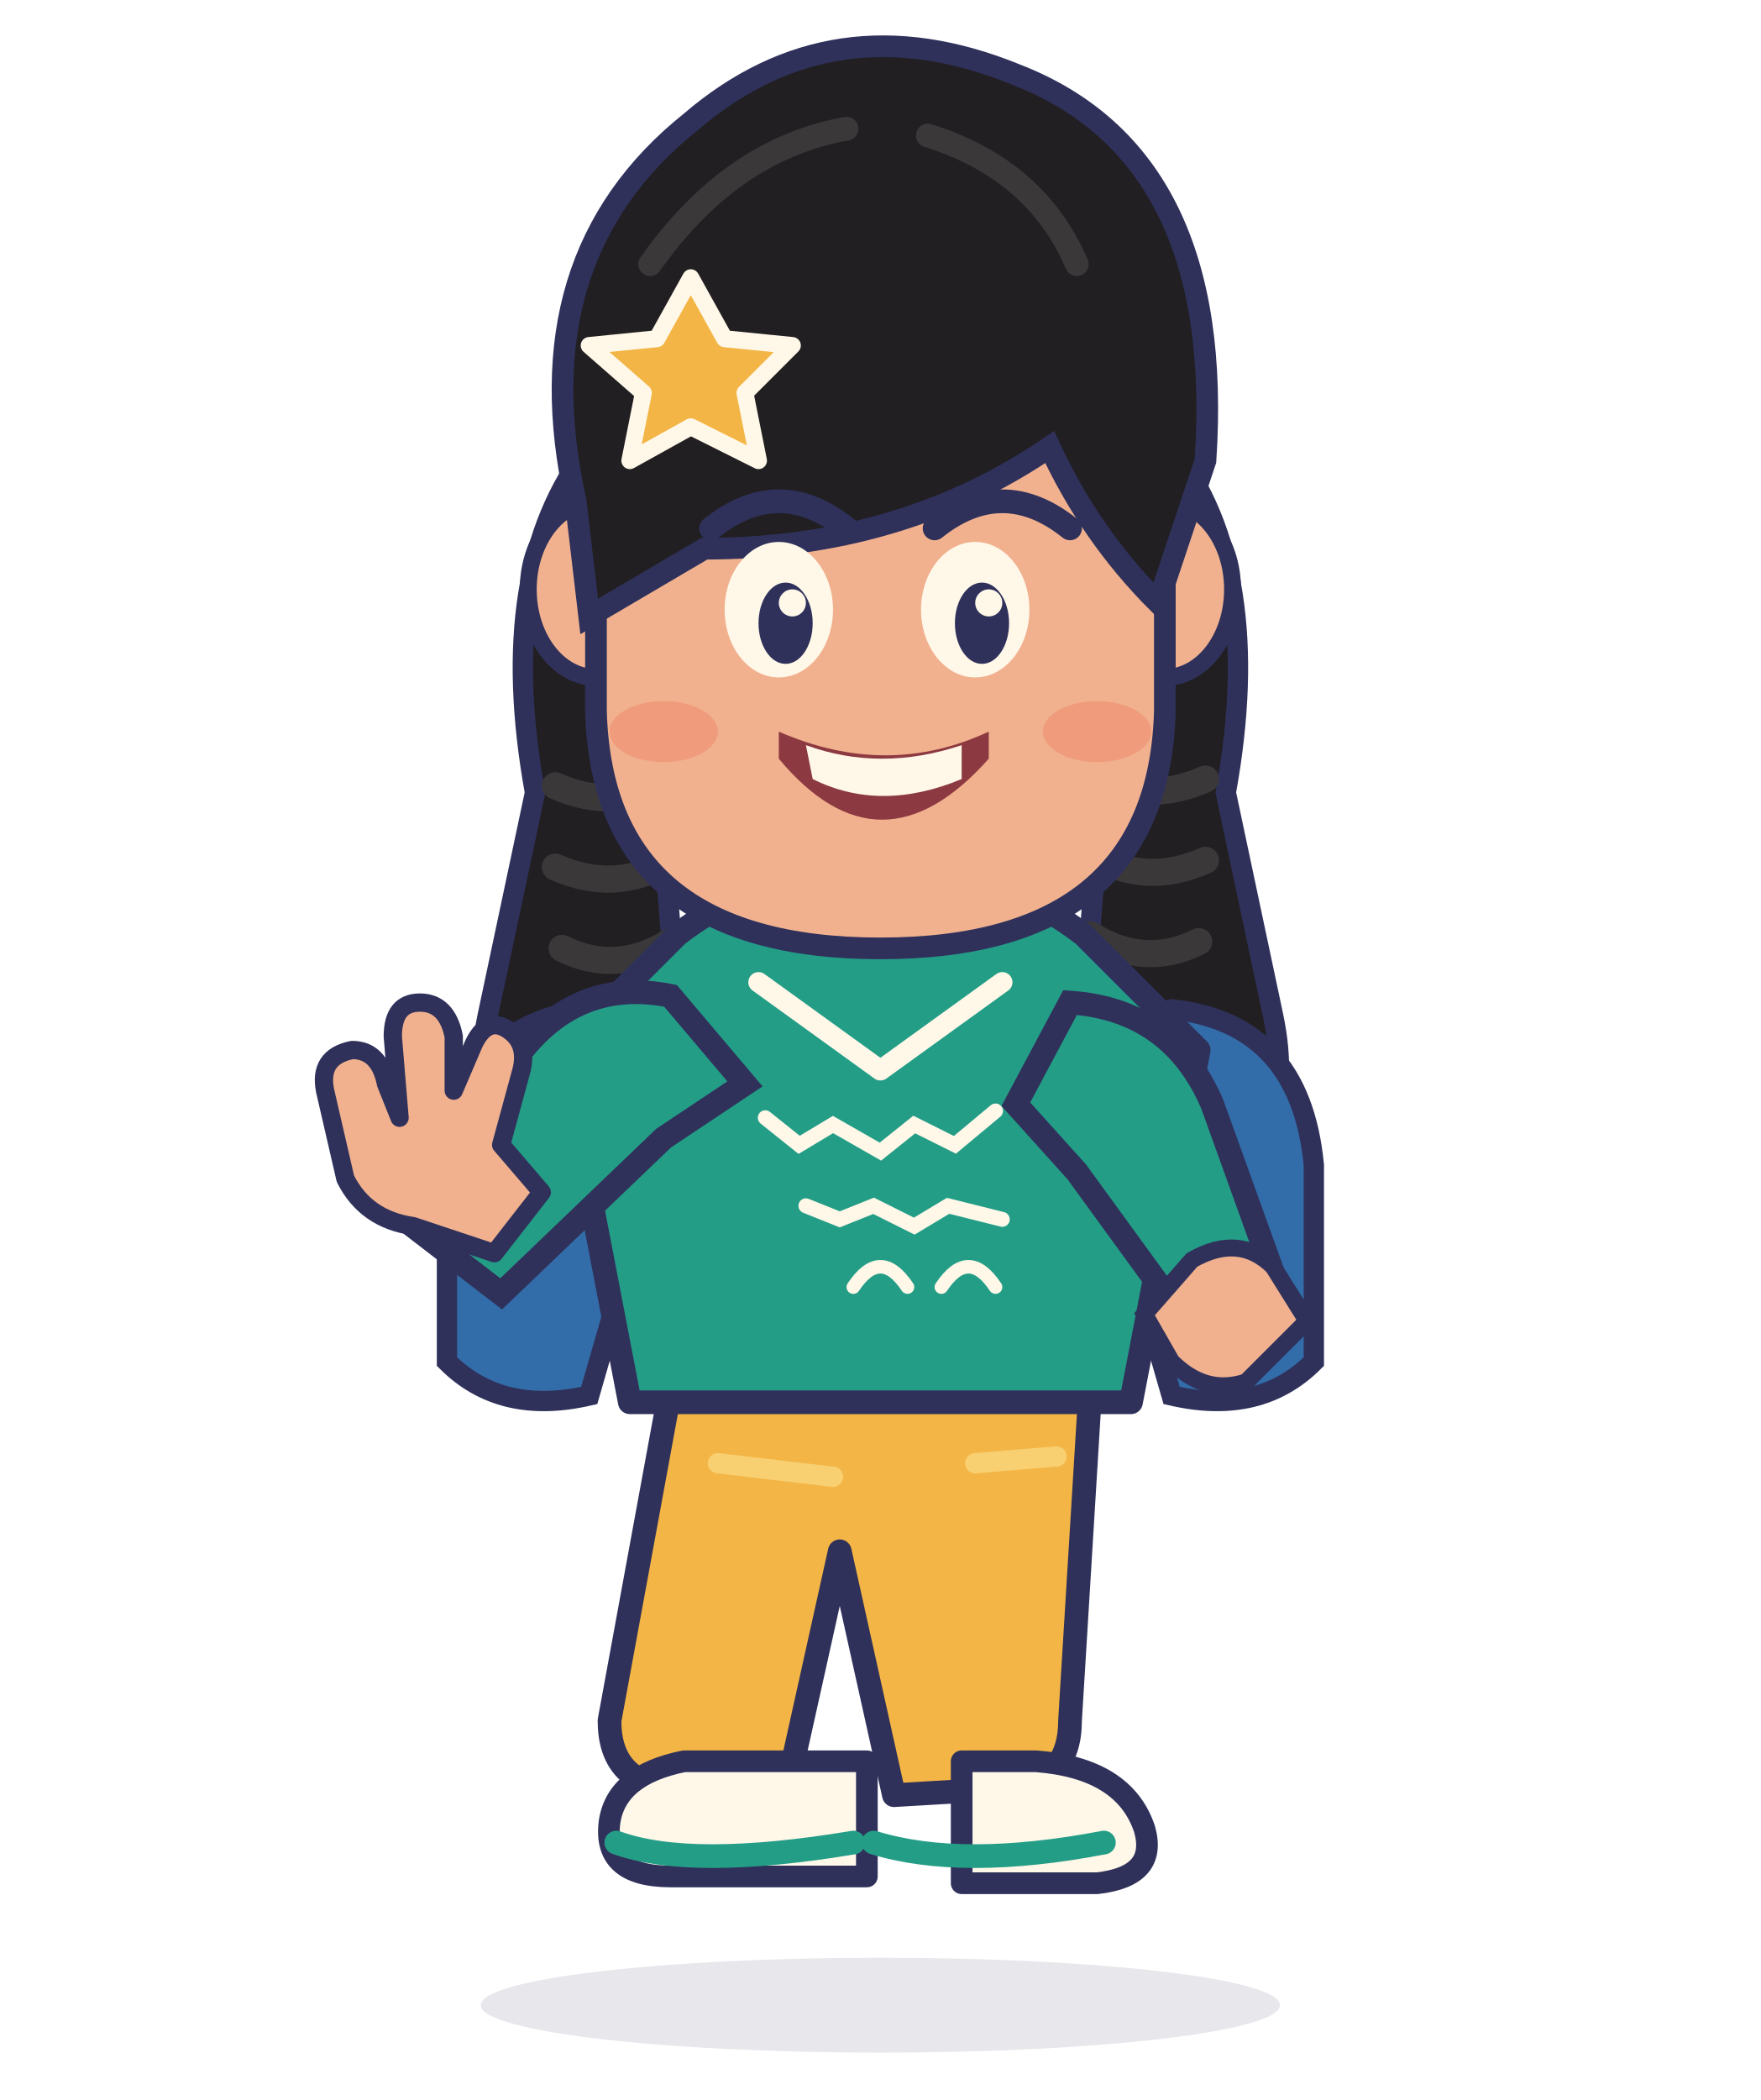
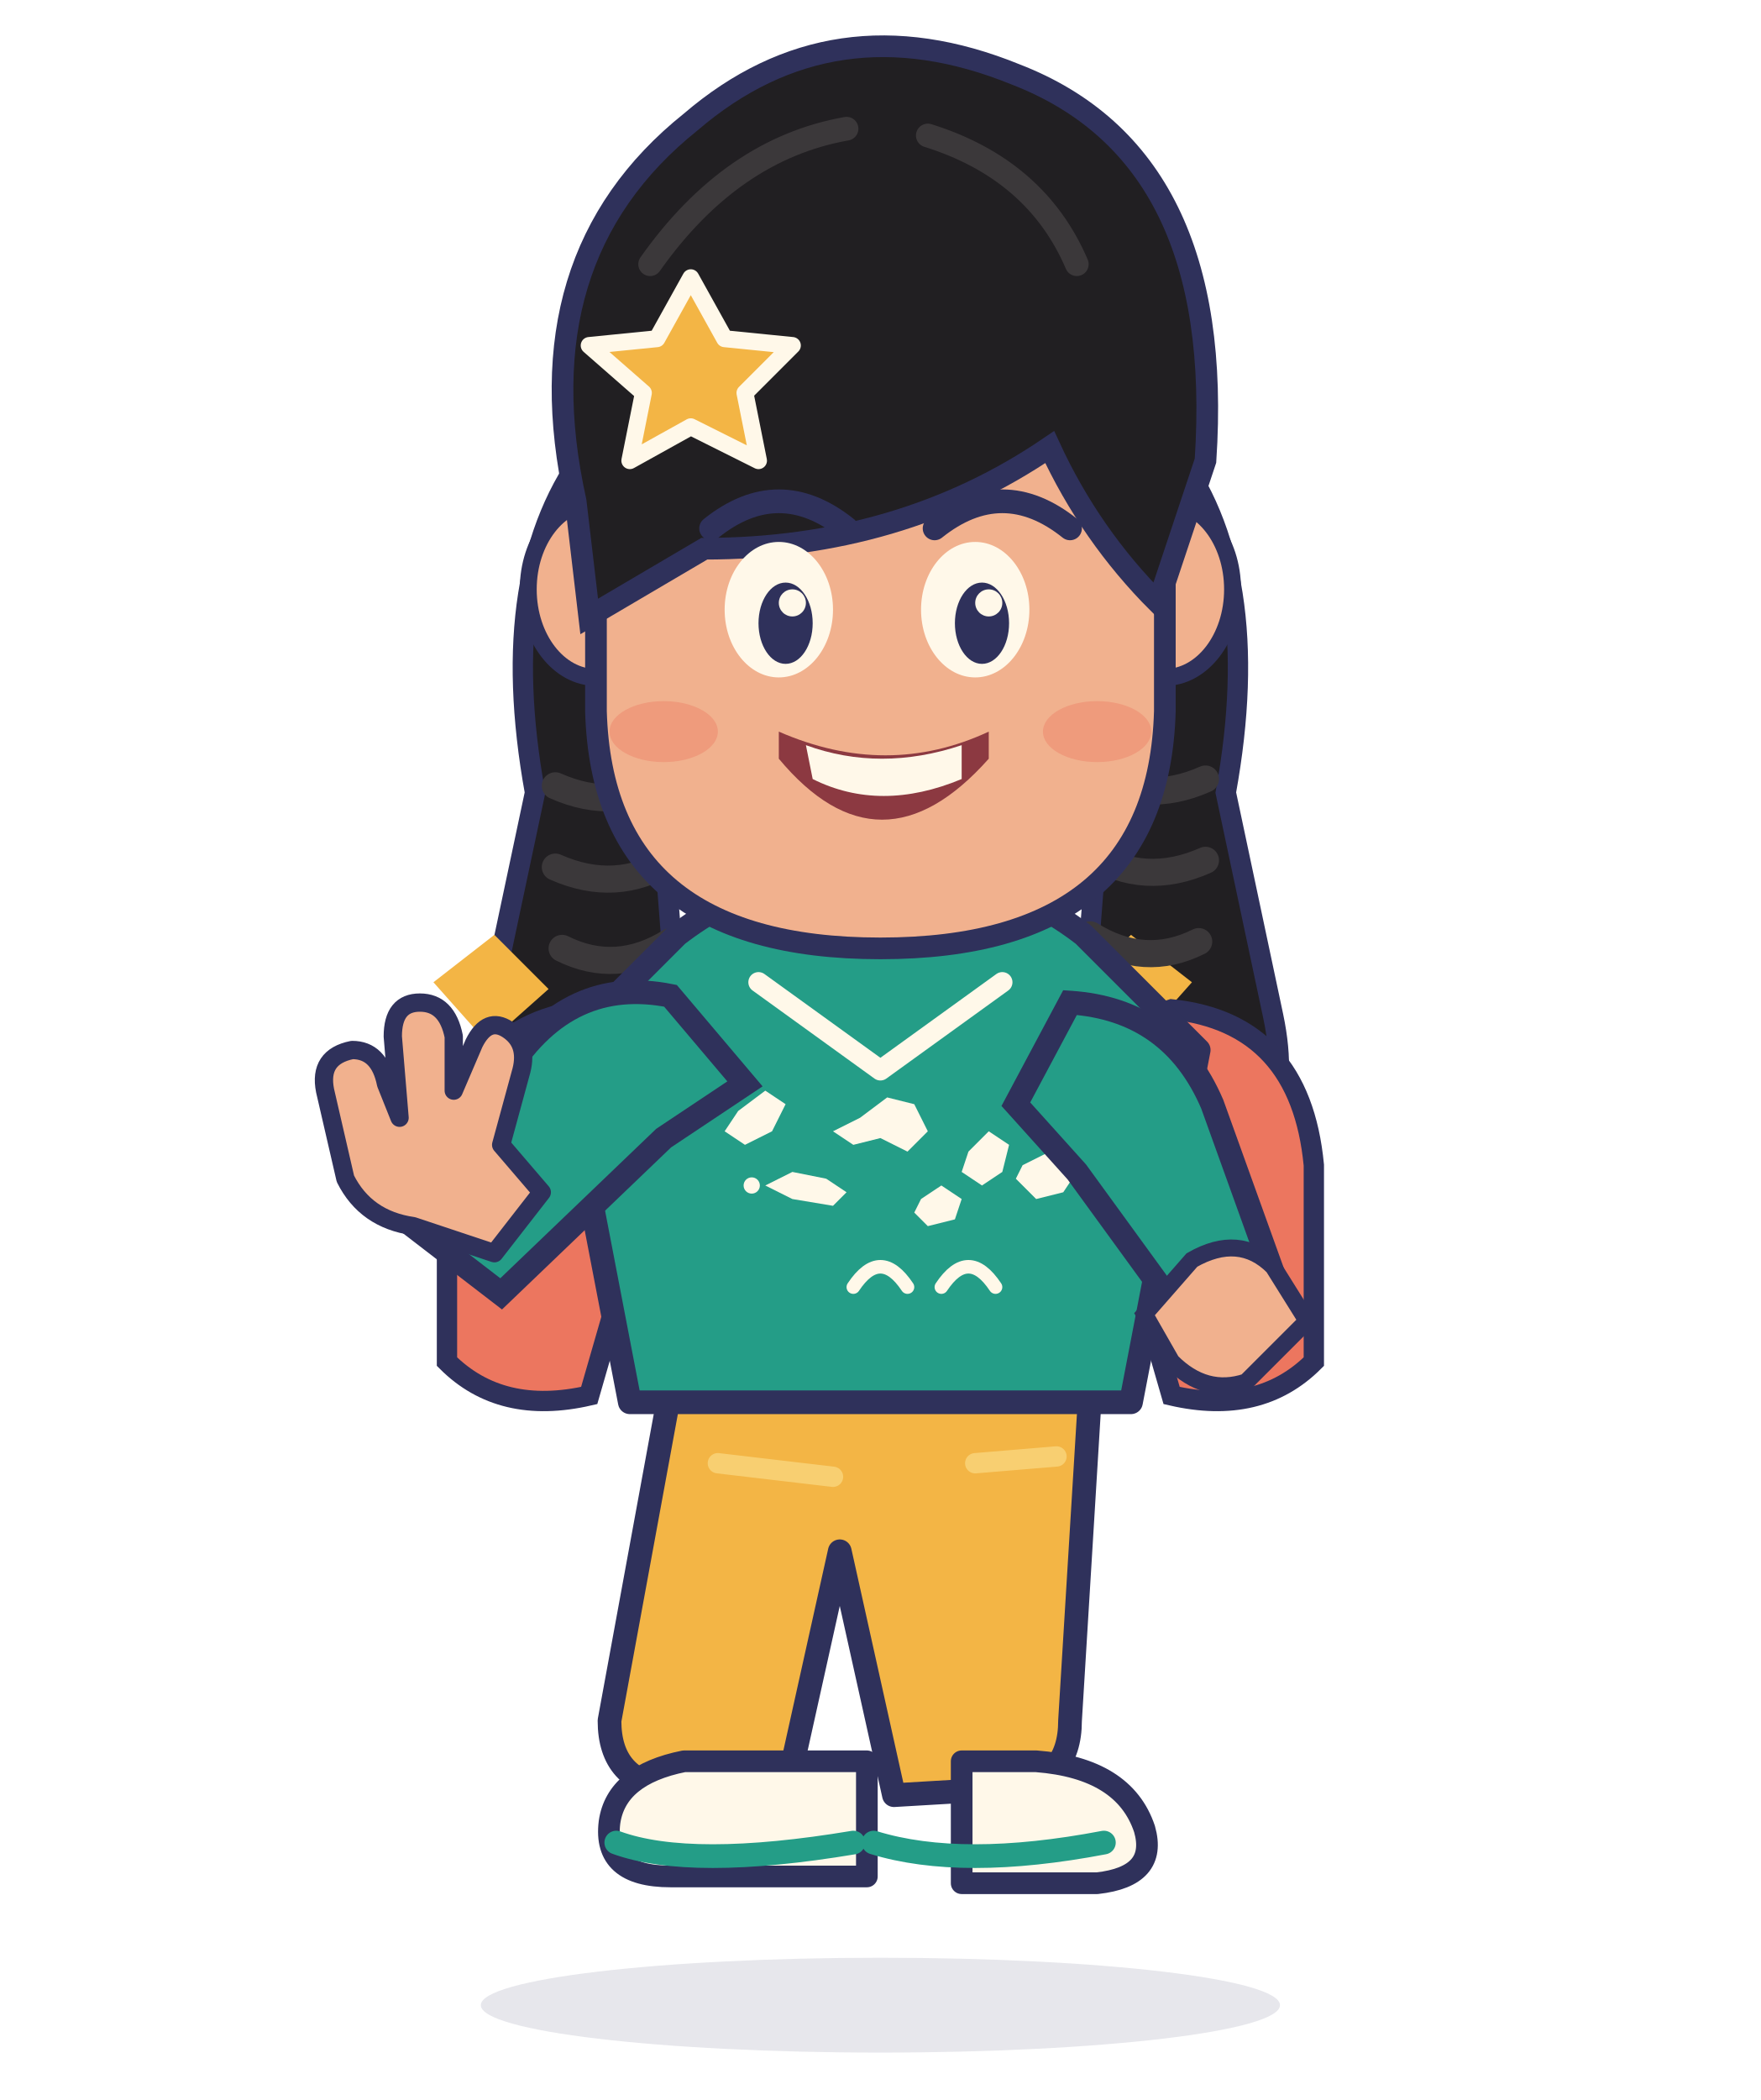
<svg xmlns="http://www.w3.org/2000/svg" viewBox="0 0 260 310" role="img" aria-label="Nara — greeting / wave">
  <ellipse cx="130" cy="296" rx="59" ry="7" fill="#2f315b" opacity=".12" />
  <path d="M87 66q-14 18-8 51l-7 33q-4 19 11 24 17-5 17-24l-3-39Zm86 0q14 18 8 51l7 33q4 19-11 24-17-5-17-24l3-39Z" fill="#211f22" stroke="#2f315b" stroke-width="3" />
+   <path d="m64 145 9-7 8 8-9 8Z" fill="#f3b545" />
+   <path d="m176 145-9-7-8 8 9 8Z" fill="#f3b545" />
  <path d="M82 116q9 4 17-1m-17 13q9 4 17-1m-16 13q8 4 16-1m79-24q-9 4-17-1m17 13q-9 4-17-1m16 13q-8 4-16-1" fill="none" stroke="#3b383a" stroke-width="4" stroke-linecap="round" />
-   <path d="M87 149q-19 2-21 23v29q8 8 21 5l15-52Zm86 0q19 2 21 23v29q-8 8-21 5l-15-52Z" fill="#326da9" stroke="#2f315b" stroke-width="3" />
+   <path d="M87 149q-19 2-21 23v29q8 8 21 5l15-52Zm86 0q19 2 21 23v29q-8 8-21 5l-15-52Z" fill="#ec765f" stroke="#2f315b" stroke-width="3" />
  <path d="M99 146q-8 17-5 43m67-43q8 17 5 43" fill="none" stroke="#ec765f" stroke-width="10" stroke-linecap="round" />
  <path d="M99 205h62l-3 49q0 9-9 10l-17 1-8-36-8 36-17-1q-9-1-9-10Z" fill="#f3b545" stroke="#2f315b" stroke-width="3.5" stroke-linejoin="round" />
  <path d="m106 216 17 2m21-2 12-1" fill="none" stroke="#f8cf71" stroke-width="3" stroke-linecap="round" />
  <path d="M111 260h17v17H99q-10 0-9-8 1-7 11-9Zm31 0h11q13 1 16 10 2 7-7 8h-20Z" fill="#fff8e9" stroke="#2f315b" stroke-width="3.2" stroke-linejoin="round" />
  <path d="M91 272q11 4 35 0m3 0q13 4 34 0" fill="none" stroke="#249d87" stroke-width="3.5" stroke-linecap="round" />
  <path d="M108 116h44v27q-3 13-22 13t-22-13Z" fill="#f1b18e" stroke="#2f315b" stroke-width="2.5" />
  <path d="M100 138q13-10 30-10t30 10l17 17-10 52H93l-10-52Z" fill="#249d87" stroke="#2f315b" stroke-width="3.5" stroke-linejoin="round" />
  <path d="m112 145 18 13 18-13" fill="none" stroke="#fff8e9" stroke-width="3" stroke-linecap="round" stroke-linejoin="round" />
-   <path d="m113 165 5 4 5-3 7 4 5-4 6 3 6-5m-28 14 5 2 5-2 6 3 5-3 8 2" fill="none" stroke="#fff8e9" stroke-width="2.2" stroke-linecap="round" />
+   <path d="m109 164 4-3 3 2-2 4-4 2-3-2Zm8 9 5 1 3 2-2 2-6-1-4-2Zm10-8 4-3 4 1 2 4-3 3-4-2-4 1-3-2Zm9 12 3-2 3 2-1 3-4 1-2-2Zm7-7 3-3 3 2-1 4-3 2-3-2Zm8 2 4-2 4 3-2 3-4 1-3-3Z" fill="#fff8e9" />
+   <circle cx="111" cy="175" r="1.2" fill="#fff8e9" />
+   <circle cx="153" cy="165" r="1.3" fill="#fff8e9" />
  <path d="M126 190q4-6 8 0m5 0q4-6 8 0" stroke="#fff8e9" stroke-width="2" fill="none" stroke-linecap="round" />
  <path d="M99 147q-15-3-24 11L61 181l13 10 24-23 12-8Z" fill="#249d87" stroke="#2f315b" stroke-width="3.5" />
  <path d="M61 181q-7-1-10-7l-3-13q-1-5 4-6 4 0 5 5l2 5-1-12q0-5 4-5t5 5v8l3-7q2-4 5-2t2 6l-3 11 6 7-7 9Z" fill="#f1b18e" stroke="#2f315b" stroke-width="2.7" stroke-linejoin="round" />
  <path d="M158 148q15 1 21 15l9 25-13 7-16-22-9-10Z" fill="#249d87" stroke="#2f315b" stroke-width="3.5" />
  <path d="M176 186q7-4 12 1l5 8-9 9q-6 2-11-3l-4-7Z" fill="#f1b18e" stroke="#2f315b" stroke-width="2.5" />
  <ellipse cx="88" cy="87" rx="10" ry="13" fill="#f1b18e" stroke="#2f315b" stroke-width="2.5" />
  <ellipse cx="172" cy="87" rx="10" ry="13" fill="#f1b18e" stroke="#2f315b" stroke-width="2.5" />
  <path d="M88 70q0-39 42-41 42 2 42 41v35q-1 35-42 35t-42-35Z" fill="#f1b18e" stroke="#2f315b" stroke-width="3.2" stroke-linejoin="round" />
  <path d="M85 74q-8-36 17-56 21-18 48-7 31 12 28 57l-7 21q-10-10-16-23-22 15-51 15L87 91Z" fill="#211f22" stroke="#2f315b" stroke-width="3.2" />
  <path d="M96 39q12-17 29-20m12 1q16 5 22 19" fill="none" stroke="#3b383a" stroke-width="3.5" stroke-linecap="round" />
  <path d="m102 41 5 9 10 1-7 7 2 10-10-5-9 5 2-10-8-7 10-1Z" fill="#f3b545" stroke="#fff8e9" stroke-width="2.5" stroke-linejoin="round" />
  <path d="M105 78q10-8 20 0m13 0q10-8 20 0" fill="none" stroke="#2f315b" stroke-width="3.5" stroke-linecap="round" />
  <ellipse cx="115" cy="90" rx="8" ry="10" fill="#fff8e9" />
  <ellipse cx="144" cy="90" rx="8" ry="10" fill="#fff8e9" />
  <ellipse cx="116" cy="92" rx="4" ry="6" fill="#2f315b" />
  <ellipse cx="145" cy="92" rx="4" ry="6" fill="#2f315b" />
  <circle cx="117" cy="89" r="2" fill="#fff8e9" />
  <circle cx="146" cy="89" r="2" fill="#fff8e9" />
  <ellipse cx="98" cy="108" rx="8" ry="4.5" fill="#ec765f" opacity=".38" />
  <ellipse cx="162" cy="108" rx="8" ry="4.5" fill="#ec765f" opacity=".38" />
  <path d="M115 112q15 18 31 0v-4q-15 7-31 0Z" fill="#8c3941" />
  <path d="M119 110q11 4 23 0v5q-12 5-22 0Z" fill="#fff8e9" />
</svg>
